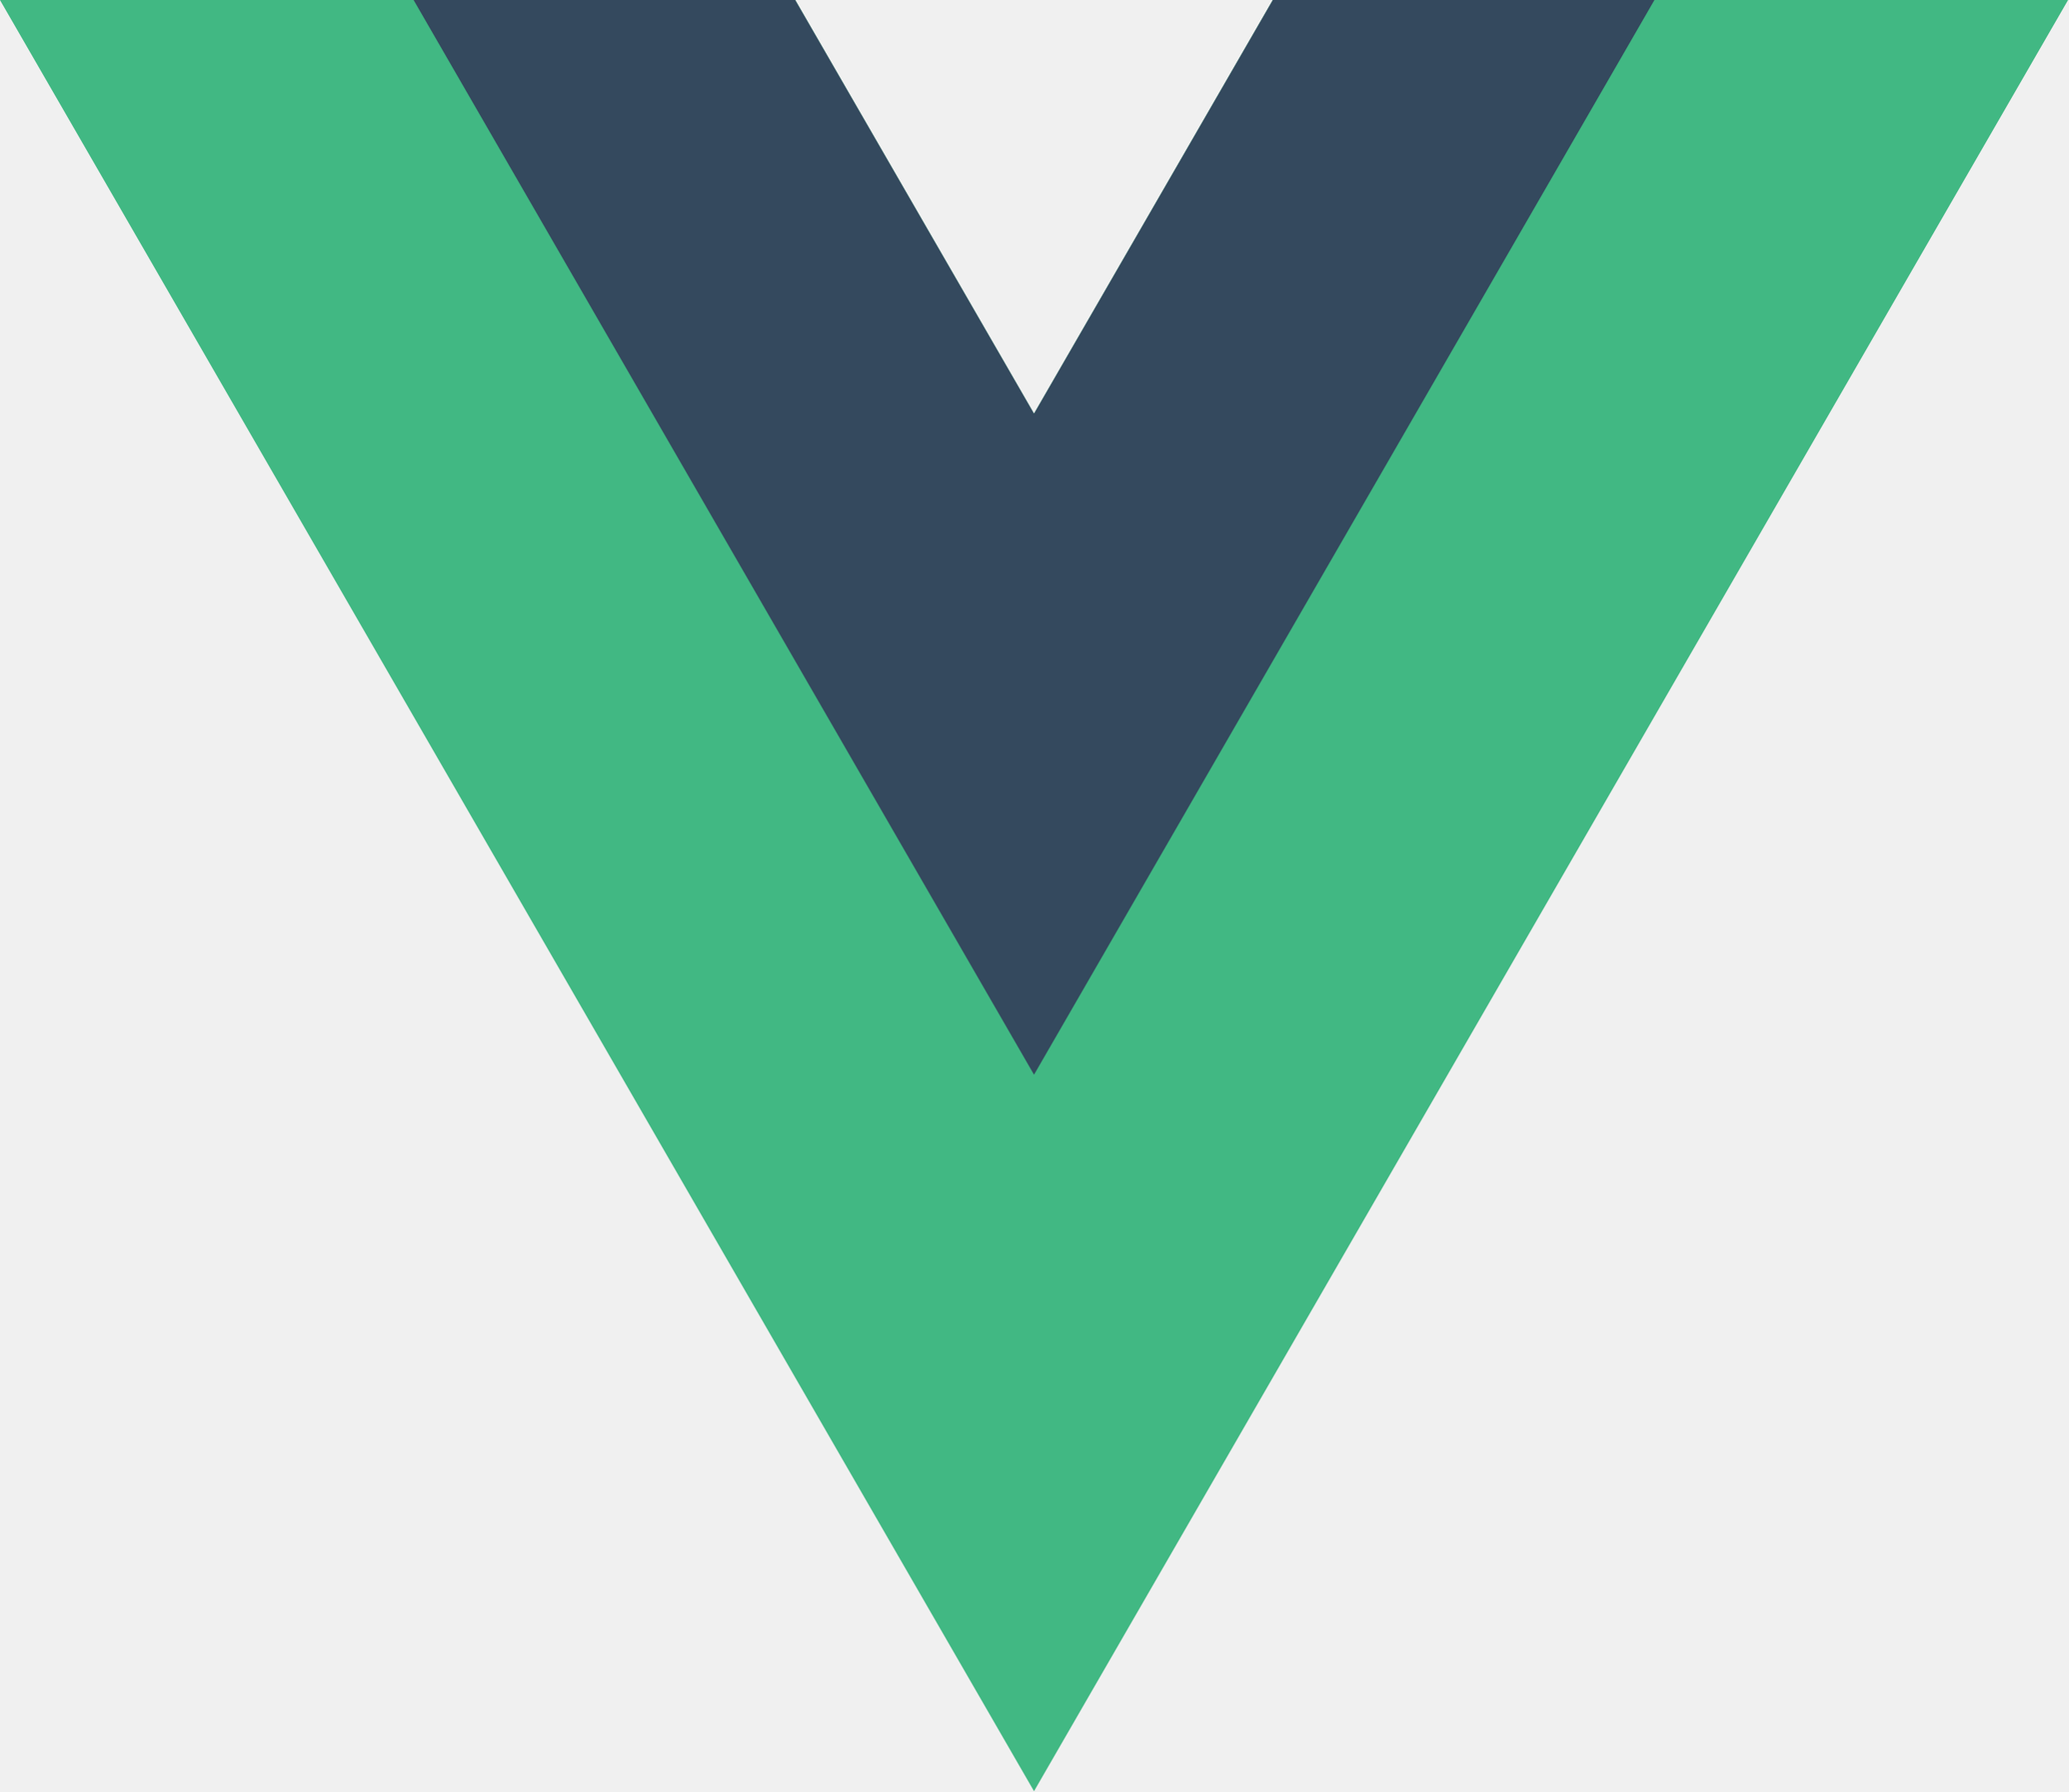
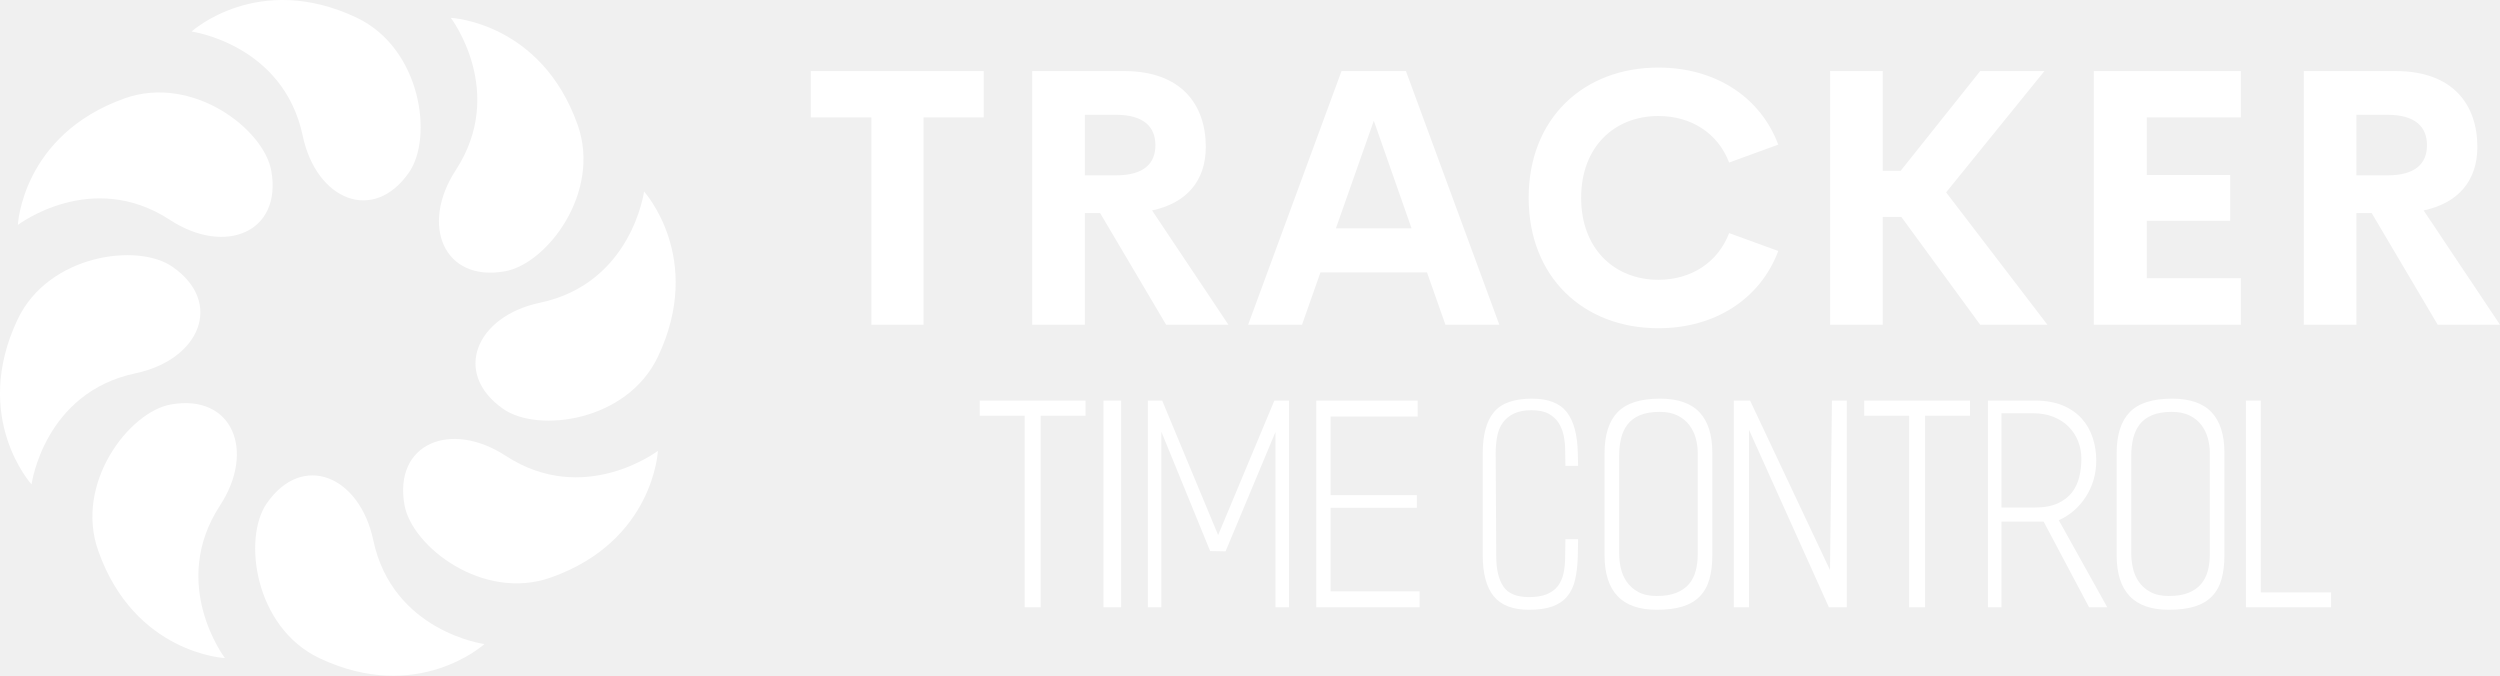
- <svg xmlns="http://www.w3.org/2000/svg" viewBox="0 0 261.76 226.69">
-   <path d="M161.096.001l-30.225 52.351L100.647.001H-.005l130.877 226.688L261.749.001z" fill="#41b883" />
-   <path d="M161.096.001l-30.225 52.351L100.647.001H52.346l78.526 136.01L209.398.001z" fill="#34495e" />
+ <svg xmlns="http://www.w3.org/2000/svg" viewBox="0 0 370 100.01" preserveAspectRatio="xMidYMid meet" class="css-8aabad" id="dbfahfda">
+   <defs id="SvgjsDefs1249" />
+   <g id="SvgjsG1250" featurekey="symbolFeature-0" transform="matrix(26.28364,0,0,26.28364,-15.70167,-15.70167)" fill="#fff">
+     <g>
+       <path d="M2.1,3.431c0.201-0.289,0.522-0.154,0.599,0.207c0.109,0.517,0.626,0.586,0.626,0.586S2.95,4.566,2.395,4.303   C2.03,4.129,1.963,3.627,2.1,3.431z" />
+       <path d="M2.875,3.441c-0.062-0.346,0.26-0.479,0.57-0.277c0.442,0.288,0.857-0.028,0.857-0.028S4.279,3.644,3.7,3.849   C3.319,3.985,2.917,3.676,2.875,3.441z" />
+       <path d="M3.431,2.9C3.143,2.699,3.277,2.378,3.638,2.302c0.517-0.109,0.586-0.626,0.586-0.626s0.342,0.375,0.078,0.93   C4.129,2.971,3.627,3.037,3.431,2.9z" />
+       <path d="M3.441,2.125c-0.346,0.062-0.479-0.261-0.277-0.57c0.288-0.442-0.028-0.857-0.028-0.857S3.644,0.721,3.85,1.3   C3.985,1.681,3.677,2.083,3.441,2.125z" />
+       <path d="M2.9,1.569C2.699,1.858,2.378,1.723,2.302,1.362C2.193,0.846,1.676,0.775,1.676,0.775s0.375-0.341,0.93-0.078   C2.971,0.871,3.037,1.374,2.9,1.569z" />
+       <path d="M2.125,1.559c0.062,0.347-0.261,0.479-0.57,0.277C1.113,1.547,0.698,1.864,0.698,1.864S0.721,1.357,1.3,1.151   C1.681,1.016,2.083,1.324,2.125,1.559z" />
+       <path d="M1.569,2.1c0.289,0.201,0.154,0.522-0.207,0.599C0.845,2.807,0.775,3.325,0.775,3.325S0.434,2.95,0.697,2.395   C0.871,2.03,1.374,1.963,1.569,2.1z" />
+       <path d="M1.559,2.875c0.347-0.062,0.479,0.261,0.277,0.569C1.547,3.887,1.864,4.303,1.864,4.303S1.356,4.279,1.151,3.7   C1.015,3.32,1.324,2.917,1.559,2.875z" />
+     </g>
+   </g>
+   <g id="SvgjsG1251" featurekey="nameFeature-0" transform="matrix(1.330082,0,0,1.330082,118.9603,-5.14515)" fill="#fff">
+     <path d="M20.02 11.777 l0 5.156 l-6.699 0 l0 23.066 l-5.801 0 l0 -23.066 l-6.738 0 l0 -5.156 l19.238 0 z M40.318 40 l-7.344 -12.422 l-1.699 0 l0 12.422 l-5.859 0 l0 -28.223 l10.234 0 c6.387 0 9.082 3.769 9.082 8.438 c0 3.789 -2.148 6.25 -5.977 7.07 l8.496 12.715 l-6.934 0 z M31.274 16.641 l0 6.738 l3.457 0 c3.125 0 4.394 -1.328 4.394 -3.359 c0 -2.012 -1.27 -3.379 -4.394 -3.379 l-3.457 0 z M71.396 40 l-2.051 -5.82 l-11.855 0 l-2.051 5.82 l-5.996 0 l10.391 -28.223 l7.168 0 l10.391 28.223 l-5.996 0 z M59.209 29.277 l8.418 0 l-4.199 -11.973 z M95.092 40.391 c-8.301 0 -14.434 -5.644 -14.434 -14.512 s6.133 -14.492 14.434 -14.492 c6.289 0 11.328 3.223 13.34 8.574 l-5.469 1.992 c-1.25 -3.281 -4.238 -5.176 -7.871 -5.176 c-4.863 0 -8.594 3.398 -8.594 9.102 s3.731 9.121 8.594 9.121 c3.633 0 6.621 -1.914 7.871 -5.195 l5.469 1.992 c-2.012 5.352 -7.051 8.594 -13.34 8.594 z M130.899 40 l-8.77 -11.992 l-2.07 0 l0 11.992 l-5.859 0 l0 -28.223 l5.859 0 l0 11.094 l1.992 0 l8.848 -11.094 l7.148 0 l-10.938 13.496 l11.27 14.727 l-7.481 0 z M159.908 16.934 l-10.469 0 l0 6.406 l9.277 0 l0 5.098 l-9.277 0 l0 6.387 l10.469 0 l0 5.176 l-16.367 0 l0 -28.223 l16.367 0 l0 5.156 z M181.807 40 l-7.344 -12.422 l-1.699 0 l0 12.422 l-5.859 0 l0 -28.223 l10.234 0 c6.387 0 9.082 3.769 9.082 8.438 c0 3.789 -2.148 6.25 -5.977 7.07 l8.496 12.715 l-6.934 0 z M172.764 16.641 l0 6.738 l3.457 0 c3.125 0 4.394 -1.328 4.394 -3.359 c0 -2.012 -1.27 -3.379 -4.394 -3.379 l-3.457 0 z" />
+   </g>
+   <g id="SvgjsG1252" featurekey="sloganFeature-0" transform="matrix(2.039568,0,0,2.039568,145,49.0877)" fill="#fff">
+     <path d="M4.42 6.1 l0 13.9 l-1.16 0 l0 -13.9 l-3.26 0 l0 -1.1 l7.68 0 l0 1.1 l-3.26 0 z M8.98 20 l0 -15 l1.28 0 l0 15 l-1.28 0 z M21.46 20 l0 -12.72 l-3.62 8.66 l-1.12 -0.02 l-3.54 -8.66 l0 12.74 l-0.98 0 l0 -15 l1.04 0 l4.06 9.76 l4.08 -9.76 l1.06 0 l0 15 l-0.98 0 z M24.42 20 l0 -15 l7.36 0 l0 1.16 l-6.32 0 l0 5.7 l6.26 0 l0 0.92 l-6.26 0 l0 6.06 l6.46 0 l0 1.16 l-7.5 0 z M43.4 16.22 c-0.013 0.667 -0.077 1.25 -0.19 1.75 s-0.307 0.913 -0.58 1.24 s-0.633 0.57 -1.08 0.73 s-1.01 0.24 -1.69 0.24 c-1.173 0 -2.027 -0.327 -2.56 -0.98 s-0.8 -1.647 -0.8 -2.98 l0 -7.4 c0 -1.333 0.27 -2.327 0.81 -2.98 s1.463 -0.98 2.77 -0.98 c1.173 0 2.013 0.327 2.52 0.98 s0.773 1.647 0.8 2.98 l0.02 0.92 l-0.92 0 l-0.02 -1.16 c0 -0.333 -0.033 -0.67 -0.1 -1.01 s-0.187 -0.65 -0.36 -0.93 s-0.417 -0.507 -0.73 -0.68 s-0.73 -0.26 -1.25 -0.26 c-0.507 0 -0.93 0.08 -1.27 0.24 s-0.61 0.38 -0.81 0.66 s-0.337 0.61 -0.41 0.99 s-0.11 0.79 -0.11 1.23 l0.04 7.5 c0 0.92 0.17 1.64 0.51 2.16 s0.963 0.78 1.87 0.78 c0.52 0 0.95 -0.07 1.29 -0.21 s0.607 -0.337 0.8 -0.59 s0.33 -0.56 0.41 -0.92 s0.12 -0.753 0.12 -1.18 l0.02 -1.3 l0.92 0 z M49.12 20.18 c-2.52 0 -3.78 -1.32 -3.78 -3.96 l0 -7.4 c0 -1.333 0.317 -2.327 0.95 -2.98 s1.657 -0.98 3.07 -0.98 c1.293 0 2.25 0.33 2.87 0.99 s0.93 1.637 0.93 2.93 l0 7.44 c0 0.667 -0.07 1.247 -0.21 1.74 s-0.37 0.907 -0.69 1.24 s-0.737 0.58 -1.25 0.74 s-1.143 0.24 -1.89 0.24 z M52.1 8.76 c0 -0.333 -0.047 -0.673 -0.14 -1.02 s-0.247 -0.663 -0.46 -0.95 s-0.497 -0.52 -0.85 -0.7 s-0.79 -0.27 -1.31 -0.27 c-0.573 0 -1.05 0.08 -1.43 0.24 s-0.68 0.383 -0.9 0.67 s-0.377 0.623 -0.47 1.01 s-0.14 0.807 -0.14 1.26 l0 7.1 c0 0.347 0.04 0.7 0.12 1.06 s0.223 0.69 0.43 0.99 s0.487 0.547 0.84 0.74 s0.797 0.29 1.33 0.29 c0.573 0 1.05 -0.077 1.43 -0.23 s0.683 -0.363 0.91 -0.63 s0.39 -0.583 0.49 -0.95 s0.15 -0.763 0.15 -1.19 l0 -7.42 z M61.62 20 l-5.8 -12.88 l0 12.88 l-1.1 0 l0 -15 l1.18 0 l5.8 12.3 l0.14 -12.3 l1.08 0 l0 15 l-1.3 0 z M68.6 6.1 l0 13.9 l-1.16 0 l0 -13.9 l-3.26 0 l0 -1.1 l7.68 0 l0 1.1 l-3.26 0 z M80.5 20 l-3.3 -6.22 l-3.06 0 l0 6.22 l-0.98 0 l0 -15 l3.4 0 c0.787 0 1.46 0.117 2.02 0.35 s1.02 0.55 1.38 0.95 s0.627 0.863 0.8 1.39 s0.26 1.077 0.26 1.65 c0 0.973 -0.25 1.85 -0.75 2.63 s-1.157 1.35 -1.97 1.71 l3.52 6.32 l-1.32 0 z M76.42 5.92 l-2.28 -0 l0 6.84 l2.42 0 c0.68 0 1.24 -0.103 1.68 -0.31 s0.783 -0.473 1.03 -0.8 s0.42 -0.7 0.52 -1.12 s0.15 -0.85 0.15 -1.29 c0 -0.467 -0.08 -0.9 -0.24 -1.3 s-0.39 -0.75 -0.69 -1.05 s-0.667 -0.537 -1.1 -0.71 s-0.93 -0.26 -1.49 -0.26 z M86.28 20.18 c-2.52 0 -3.78 -1.32 -3.78 -3.96 l0 -7.4 c0 -1.333 0.317 -2.327 0.95 -2.98 s1.657 -0.98 3.07 -0.98 c1.293 0 2.25 0.33 2.87 0.99 s0.93 1.637 0.93 2.93 l0 7.44 c0 0.667 -0.07 1.247 -0.21 1.74 s-0.37 0.907 -0.69 1.24 s-0.737 0.58 -1.25 0.74 s-1.143 0.24 -1.89 0.24 z M89.26 8.76 c0 -0.333 -0.047 -0.673 -0.14 -1.02 s-0.247 -0.663 -0.46 -0.95 s-0.497 -0.52 -0.85 -0.7 s-0.79 -0.27 -1.31 -0.27 c-0.573 0 -1.05 0.08 -1.43 0.24 s-0.68 0.383 -0.9 0.67 s-0.377 0.623 -0.47 1.01 s-0.14 0.807 -0.14 1.26 l0 7.1 c0 0.347 0.04 0.7 0.12 1.06 s0.223 0.69 0.43 0.99 s0.487 0.547 0.84 0.74 s0.797 0.29 1.33 0.29 c0.573 0 1.05 -0.077 1.43 -0.23 s0.683 -0.363 0.91 -0.63 s0.39 -0.583 0.49 -0.95 s0.15 -0.763 0.15 -1.19 l0 -7.42 z M91.88 20 l0 -15 l1.08 0 l0 13.92 l5.1 0 l0 1.08 l-6.18 0 z" />
+   </g>
</svg>
